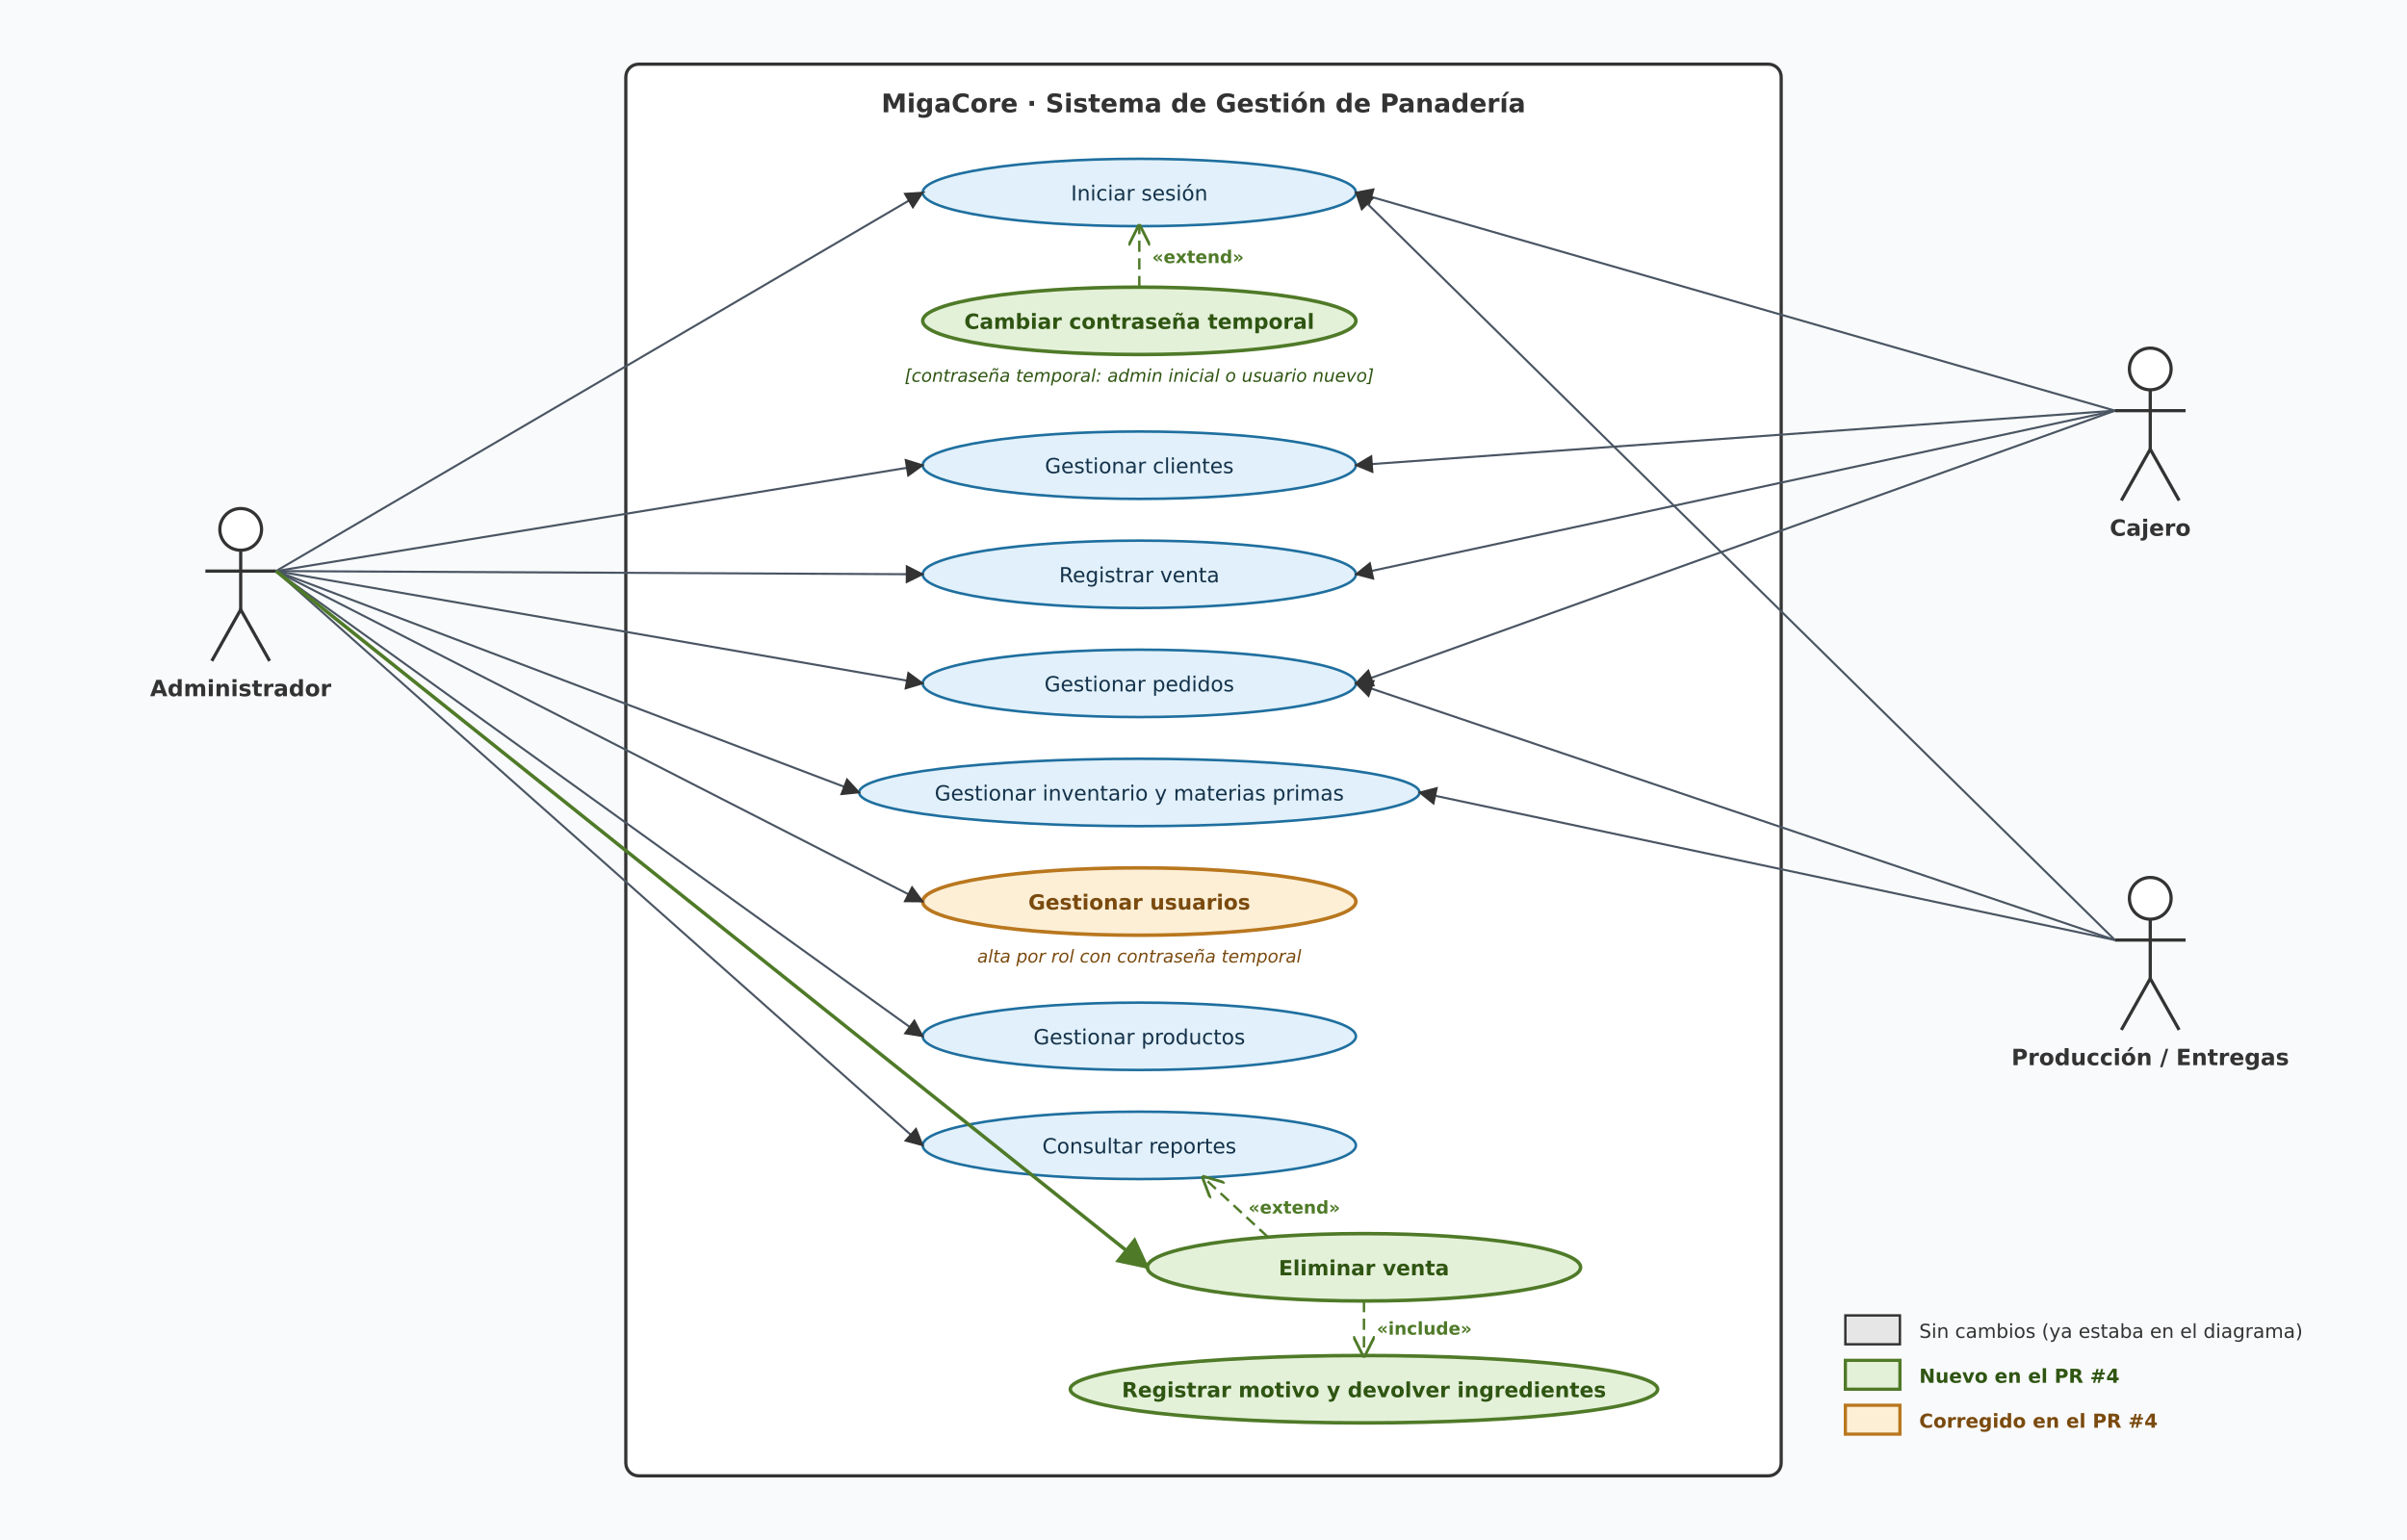
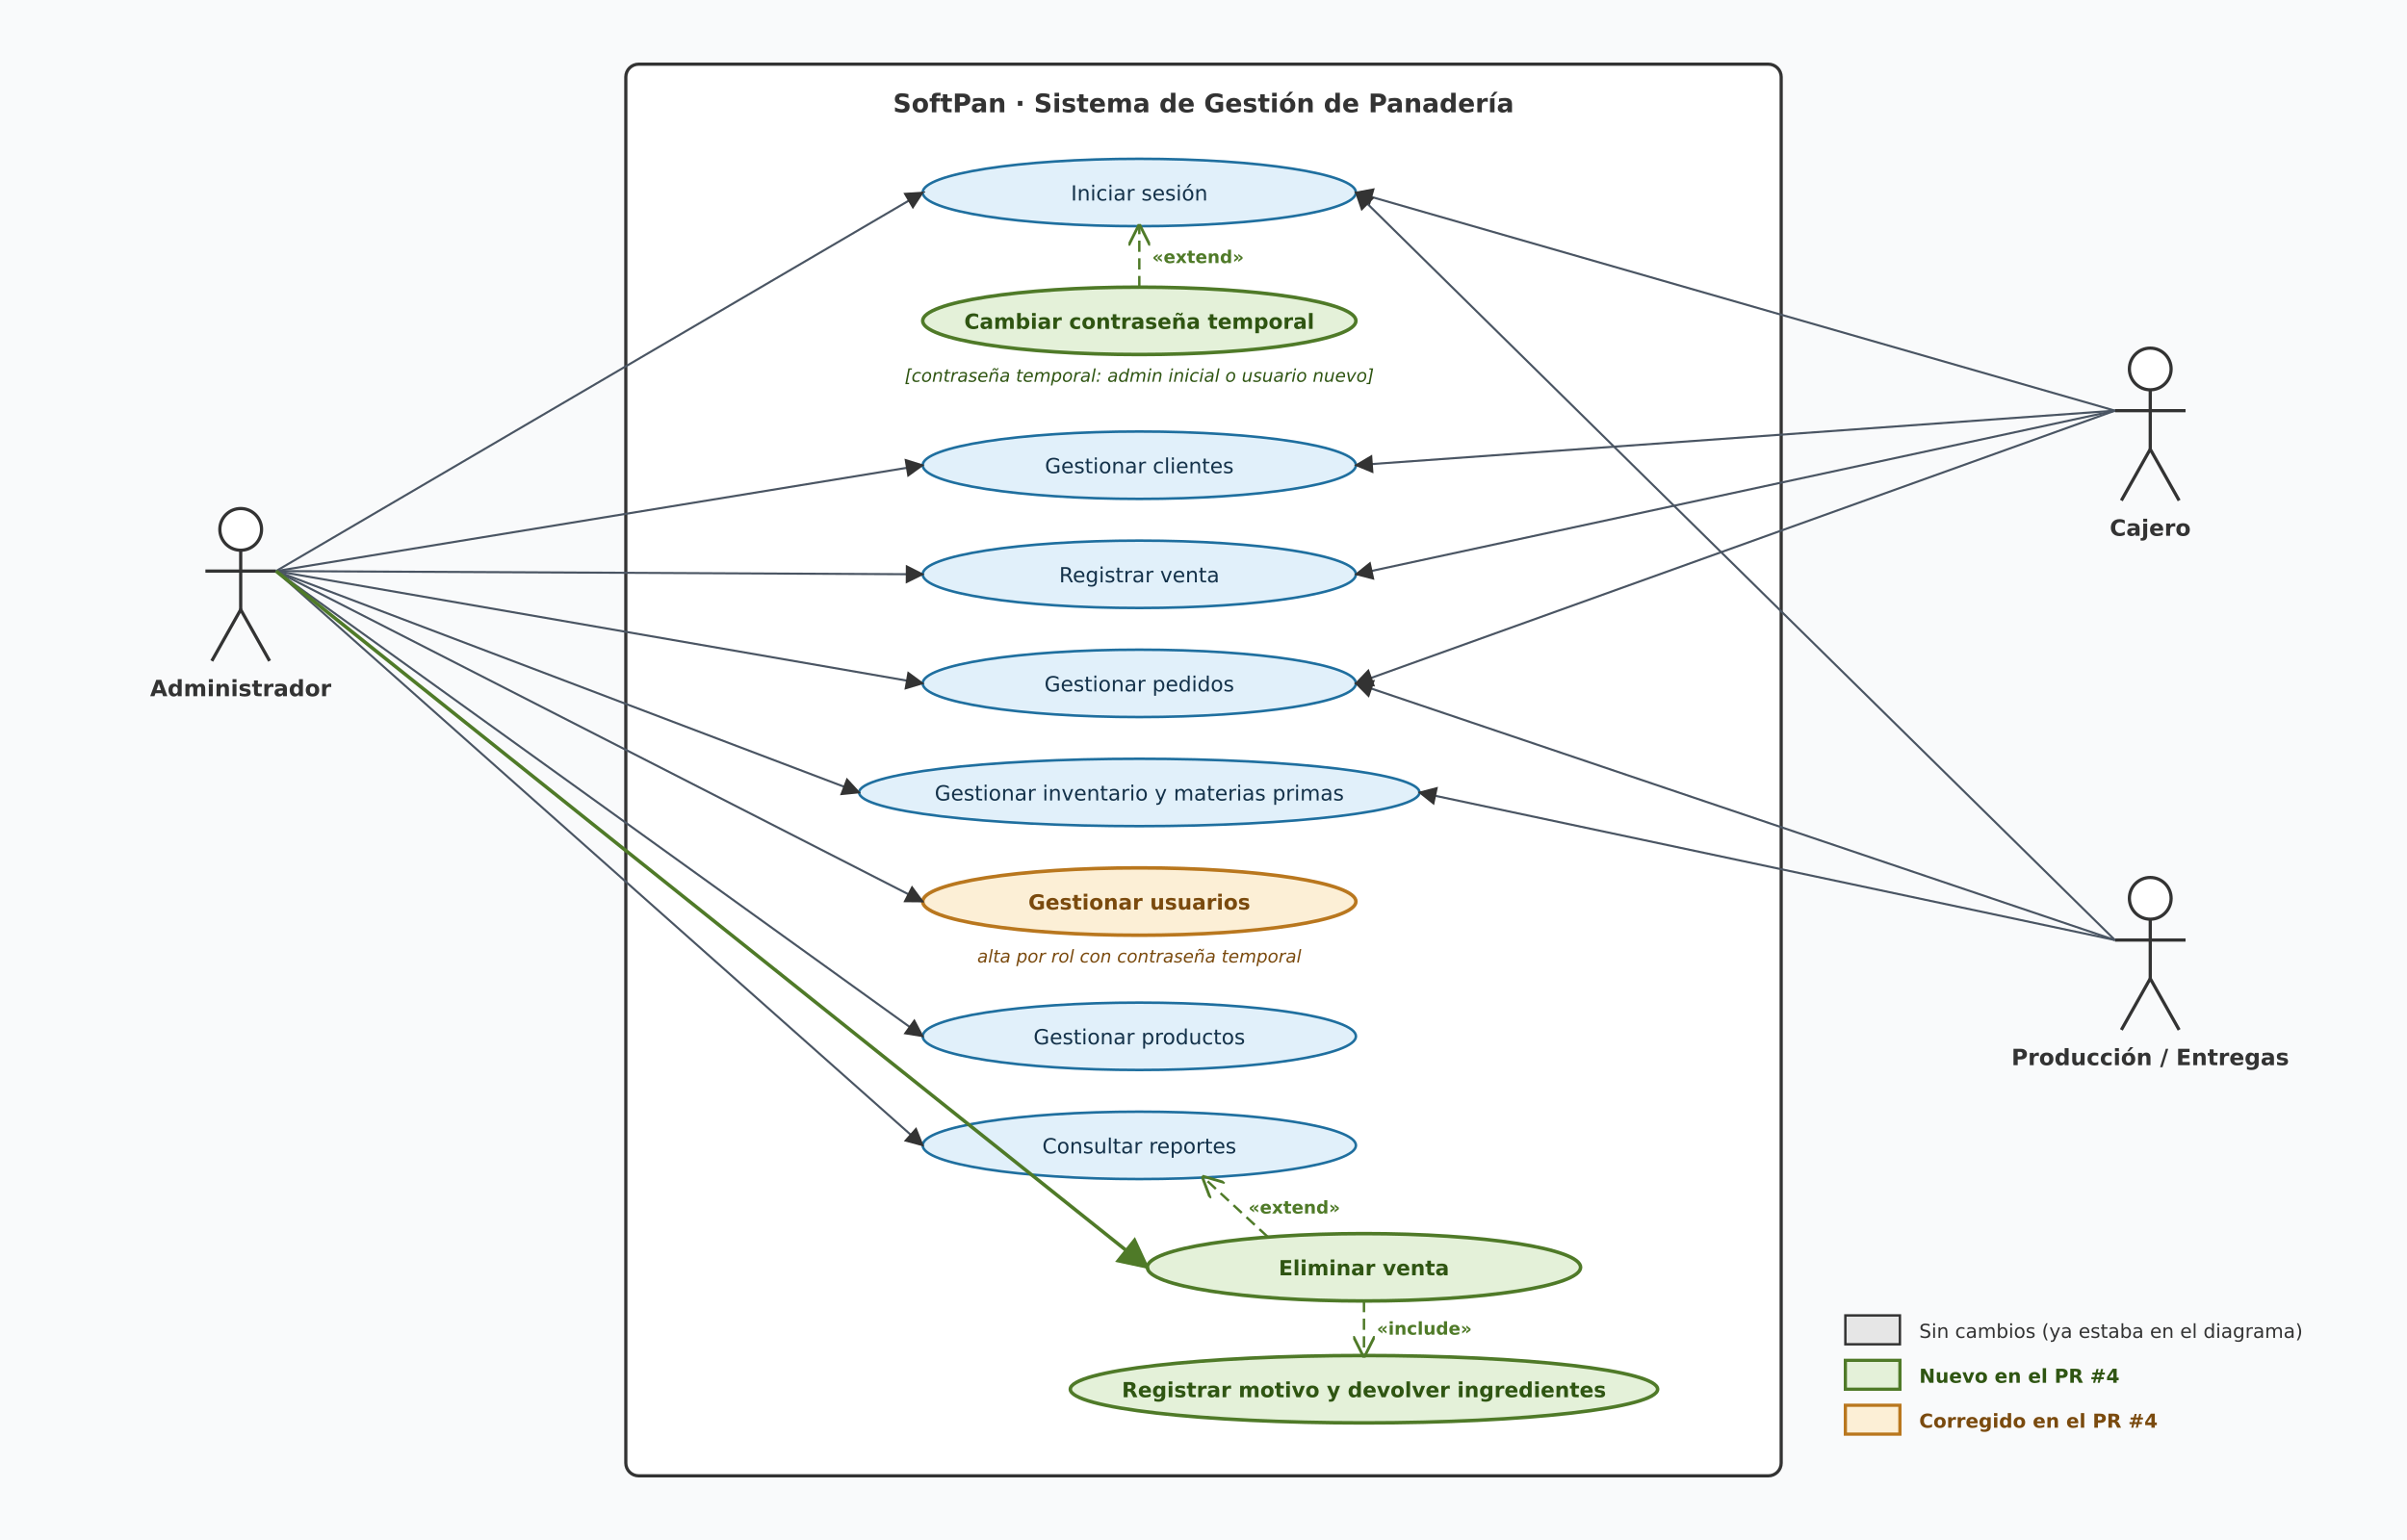
<svg xmlns="http://www.w3.org/2000/svg" width="1500" height="960" viewBox="0 0 1500 960" font-family="DejaVu Sans, Arial, sans-serif">
  <defs>
    <marker id="flecha" viewBox="0 0 10 10" refX="9" refY="5" markerWidth="9" markerHeight="9" orient="auto-start-reverse">
      <path d="M0,0 L10,5 L0,10 z" fill="#333333" />
    </marker>
    <marker id="flechaV" viewBox="0 0 10 10" refX="9" refY="5" markerWidth="9" markerHeight="9" orient="auto-start-reverse">
      <path d="M0,0 L10,5 L0,10 z" fill="#4F7A28" />
    </marker>
    <marker id="abierta" viewBox="0 0 10 10" refX="9" refY="5" markerWidth="9" markerHeight="9" orient="auto-start-reverse">
      <path d="M0,0 L10,5 L0,10" fill="none" stroke="#333333" stroke-width="1.3" />
    </marker>
    <marker id="abiertaV" viewBox="0 0 10 10" refX="9" refY="5" markerWidth="9" markerHeight="9" orient="auto-start-reverse">
      <path d="M0,0 L10,5 L0,10" fill="none" stroke="#4F7A28" stroke-width="1.3" />
    </marker>
    <marker id="rombo" viewBox="0 0 16 10" refX="15" refY="5" markerWidth="16" markerHeight="10" orient="auto-start-reverse">
      <path d="M0,5 L8,0 L16,5 L8,10 z" fill="#333333" />
    </marker>
  </defs>
  <rect width="100%" height="100%" fill="#F9FAFB" />
  <rect x="390" y="40" width="720" height="880" rx="8" fill="#fff" stroke="#333333" stroke-width="2" />
-   <text x="750" y="70" font-size="16" text-anchor="middle" fill="#333333" font-weight="bold">MigaCore · Sistema de Gestión de Panadería</text>
+   <text x="750" y="70" font-size="16" text-anchor="middle" fill="#333333" font-weight="bold">SoftPan · Sistema de Gestión de Panadería</text>
  <ellipse cx="710" cy="120" rx="135.0" ry="21" fill="#E1F0FA" stroke="#1F6F9F" stroke-width="1.6" />
  <text x="710" y="125" font-size="13" text-anchor="middle" fill="#14324A">Iniciar sesión</text>
  <ellipse cx="710" cy="200" rx="135.0" ry="21" fill="#E4F1D9" stroke="#4F7A28" stroke-width="2.2" />
  <text x="710" y="205" font-size="13" text-anchor="middle" fill="#2F5512" font-weight="bold">Cambiar contraseña temporal</text>
  <ellipse cx="710" cy="290" rx="135.0" ry="21" fill="#E1F0FA" stroke="#1F6F9F" stroke-width="1.6" />
  <text x="710" y="295" font-size="13" text-anchor="middle" fill="#14324A">Gestionar clientes</text>
  <ellipse cx="710" cy="358" rx="135.0" ry="21" fill="#E1F0FA" stroke="#1F6F9F" stroke-width="1.6" />
  <text x="710" y="363" font-size="13" text-anchor="middle" fill="#14324A">Registrar venta</text>
  <ellipse cx="710" cy="426" rx="135.0" ry="21" fill="#E1F0FA" stroke="#1F6F9F" stroke-width="1.6" />
  <text x="710" y="431" font-size="13" text-anchor="middle" fill="#14324A">Gestionar pedidos</text>
  <ellipse cx="710" cy="494" rx="174.6" ry="21" fill="#E1F0FA" stroke="#1F6F9F" stroke-width="1.6" />
  <text x="710" y="499" font-size="13" text-anchor="middle" fill="#14324A">Gestionar inventario y materias primas</text>
  <ellipse cx="710" cy="562" rx="135.0" ry="21" fill="#FCEFD6" stroke="#B9771E" stroke-width="2.2" />
  <text x="710" y="567" font-size="13" text-anchor="middle" fill="#7A4A0E" font-weight="bold">Gestionar usuarios</text>
  <ellipse cx="710" cy="646" rx="135.0" ry="21" fill="#E1F0FA" stroke="#1F6F9F" stroke-width="1.6" />
  <text x="710" y="651" font-size="13" text-anchor="middle" fill="#14324A">Gestionar productos</text>
  <ellipse cx="710" cy="714" rx="135.0" ry="21" fill="#E1F0FA" stroke="#1F6F9F" stroke-width="1.6" />
  <text x="710" y="719" font-size="13" text-anchor="middle" fill="#14324A">Consultar reportes</text>
  <ellipse cx="850" cy="790" rx="135.0" ry="21" fill="#E4F1D9" stroke="#4F7A28" stroke-width="2.2" />
  <text x="850" y="795" font-size="13" text-anchor="middle" fill="#2F5512" font-weight="bold">Eliminar venta</text>
  <ellipse cx="850" cy="866" rx="183.0" ry="21" fill="#E4F1D9" stroke="#4F7A28" stroke-width="2.2" />
  <text x="850" y="871" font-size="13" text-anchor="middle" fill="#2F5512" font-weight="bold">Registrar motivo y devolver ingredientes</text>
  <polyline points="710,179 710,141" fill="none" stroke="#4F7A28" stroke-width="1.5" stroke-dasharray="7 4" marker-end="url(#abiertaV)" />
  <text x="718.0" y="164.0" font-size="11" text-anchor="start" fill="#4F7A28" font-weight="bold">«extend»</text>
  <text x="710" y="238" font-size="11" text-anchor="middle" fill="#2F5512" font-style="italic">[contraseña temporal: admin inicial o usuario nuevo]</text>
  <polyline points="850,811 850,845" fill="none" stroke="#4F7A28" stroke-width="1.5" stroke-dasharray="7 4" marker-end="url(#abiertaV)" />
  <text x="858.0" y="832.0" font-size="11" text-anchor="start" fill="#4F7A28" font-weight="bold">«include»</text>
  <polyline points="790,771 750,734" fill="none" stroke="#4F7A28" stroke-width="1.5" stroke-dasharray="7 4" marker-end="url(#abiertaV)" />
  <text x="778.0" y="756.5" font-size="11" text-anchor="start" fill="#4F7A28" font-weight="bold">«extend»</text>
  <text x="710" y="600" font-size="11" text-anchor="middle" fill="#7A4A0E" font-style="italic">alta por rol con contraseña temporal</text>
  <circle cx="150" cy="330" r="13" fill="#fff" stroke="#333333" stroke-width="2" />
  <polyline points="150,343 150,380" fill="none" stroke="#333333" stroke-width="2" />
  <polyline points="128,356 172,356" fill="none" stroke="#333333" stroke-width="2" />
  <polyline points="132,412 150,380 168,412" fill="none" stroke="#333333" stroke-width="2" />
  <text x="150" y="434" font-size="14" text-anchor="middle" fill="#333333" font-weight="bold">Administrador</text>
  <circle cx="1340" cy="230" r="13" fill="#fff" stroke="#333333" stroke-width="2" />
  <polyline points="1340,243 1340,280" fill="none" stroke="#333333" stroke-width="2" />
  <polyline points="1318,256 1362,256" fill="none" stroke="#333333" stroke-width="2" />
  <polyline points="1322,312 1340,280 1358,312" fill="none" stroke="#333333" stroke-width="2" />
  <text x="1340" y="334" font-size="14" text-anchor="middle" fill="#333333" font-weight="bold">Cajero</text>
  <circle cx="1340" cy="560" r="13" fill="#fff" stroke="#333333" stroke-width="2" />
  <polyline points="1340,573 1340,610" fill="none" stroke="#333333" stroke-width="2" />
  <polyline points="1318,586 1362,586" fill="none" stroke="#333333" stroke-width="2" />
  <polyline points="1322,642 1340,610 1358,642" fill="none" stroke="#333333" stroke-width="2" />
  <text x="1340" y="664" font-size="14" text-anchor="middle" fill="#333333" font-weight="bold">Producción / Entregas</text>
  <polyline points="172,356 575.0,120" fill="none" stroke="#4A5563" stroke-width="1.3" marker-end="url(#flecha)" />
  <polyline points="172,356 575.0,290" fill="none" stroke="#4A5563" stroke-width="1.3" marker-end="url(#flecha)" />
  <polyline points="172,356 575.0,358" fill="none" stroke="#4A5563" stroke-width="1.3" marker-end="url(#flecha)" />
  <polyline points="172,356 575.0,426" fill="none" stroke="#4A5563" stroke-width="1.3" marker-end="url(#flecha)" />
  <polyline points="172,356 535.4,494" fill="none" stroke="#4A5563" stroke-width="1.3" marker-end="url(#flecha)" />
  <polyline points="172,356 575.0,562" fill="none" stroke="#4A5563" stroke-width="1.3" marker-end="url(#flecha)" />
  <polyline points="172,356 575.0,646" fill="none" stroke="#4A5563" stroke-width="1.3" marker-end="url(#flecha)" />
  <polyline points="172,356 575.0,714" fill="none" stroke="#4A5563" stroke-width="1.3" marker-end="url(#flecha)" />
  <polyline points="172,356 715.0,790" fill="none" stroke="#4F7A28" stroke-width="2.2" marker-end="url(#flechaV)" />
  <polyline points="1318,256 845.0,120" fill="none" stroke="#4A5563" stroke-width="1.3" marker-end="url(#flecha)" />
  <polyline points="1318,256 845.0,290" fill="none" stroke="#4A5563" stroke-width="1.3" marker-end="url(#flecha)" />
  <polyline points="1318,256 845.0,358" fill="none" stroke="#4A5563" stroke-width="1.3" marker-end="url(#flecha)" />
  <polyline points="1318,256 845.0,426" fill="none" stroke="#4A5563" stroke-width="1.3" marker-end="url(#flecha)" />
  <polyline points="1318,586 845.0,120" fill="none" stroke="#4A5563" stroke-width="1.3" marker-end="url(#flecha)" />
  <polyline points="1318,586 845.0,426" fill="none" stroke="#4A5563" stroke-width="1.3" marker-end="url(#flecha)" />
  <polyline points="1318,586 884.6,494" fill="none" stroke="#4A5563" stroke-width="1.3" marker-end="url(#flecha)" />
  <rect x="1150" y="820" width="34" height="18" rx="0" fill="#E6E6E6" stroke="#333333" stroke-width="1.5" />
  <text x="1196" y="834" font-size="12" text-anchor="start" fill="#333333">Sin cambios (ya estaba en el diagrama)</text>
  <rect x="1150" y="848" width="34" height="18" rx="0" fill="#E4F1D9" stroke="#4F7A28" stroke-width="2" />
  <text x="1196" y="862" font-size="12" text-anchor="start" fill="#2F5512" font-weight="bold">Nuevo en el PR #4</text>
  <rect x="1150" y="876" width="34" height="18" rx="0" fill="#FCEFD6" stroke="#B9771E" stroke-width="2" />
  <text x="1196" y="890" font-size="12" text-anchor="start" fill="#7A4A0E" font-weight="bold">Corregido en el PR #4</text>
</svg>
